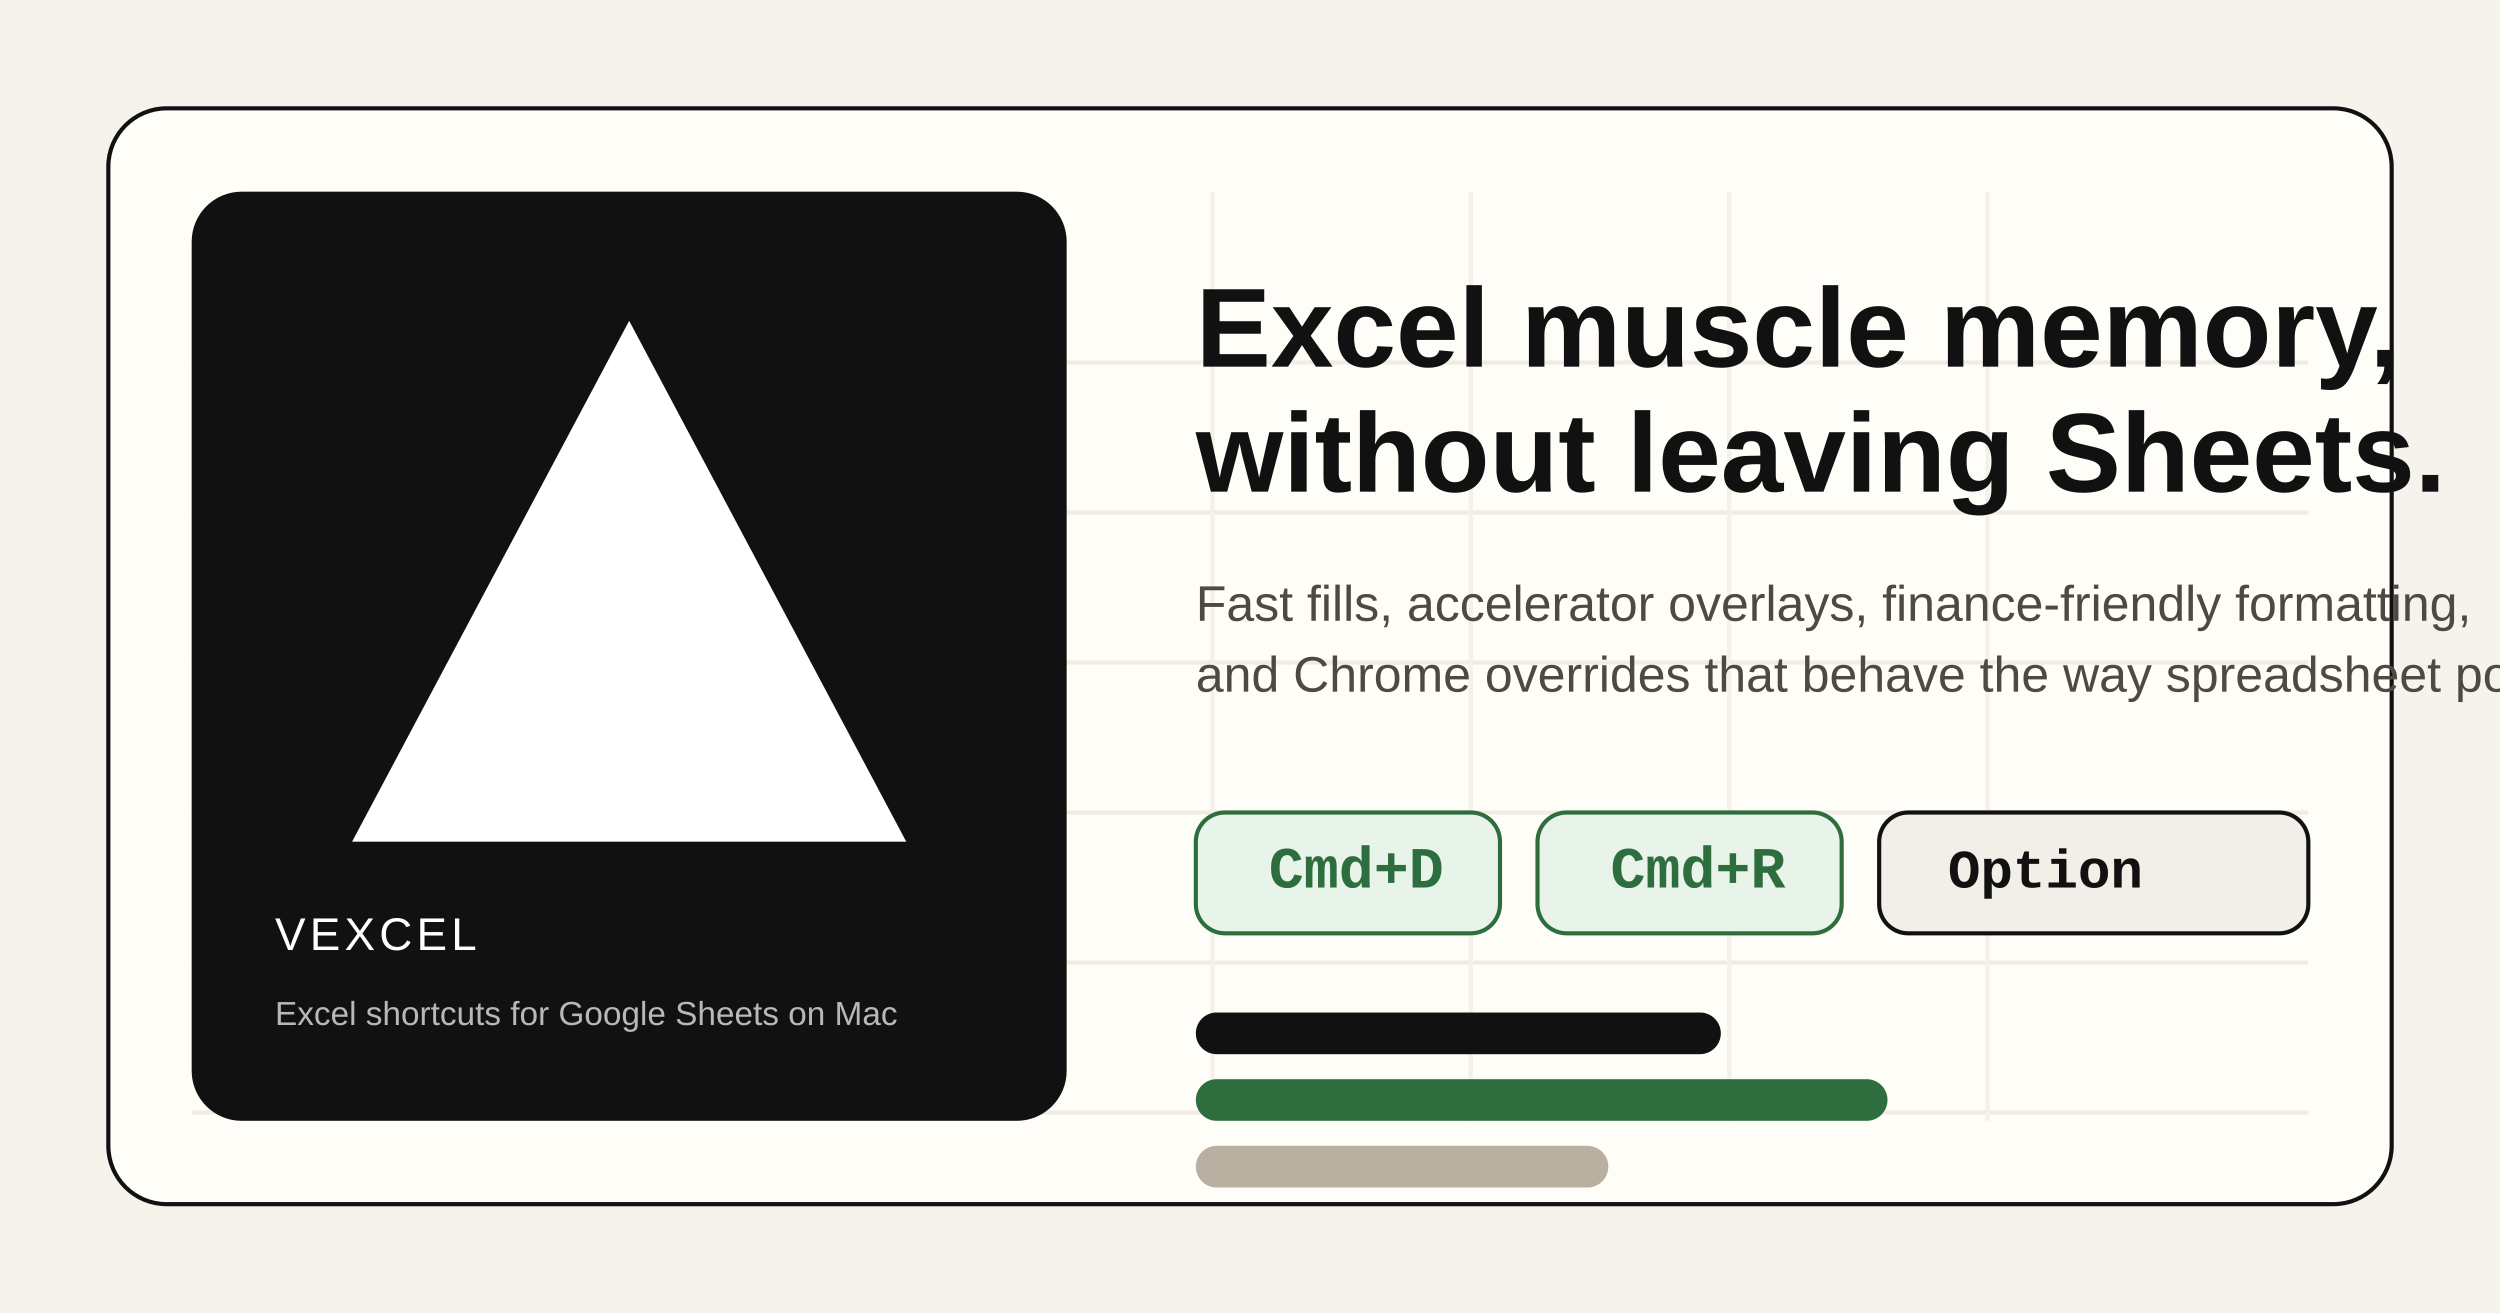
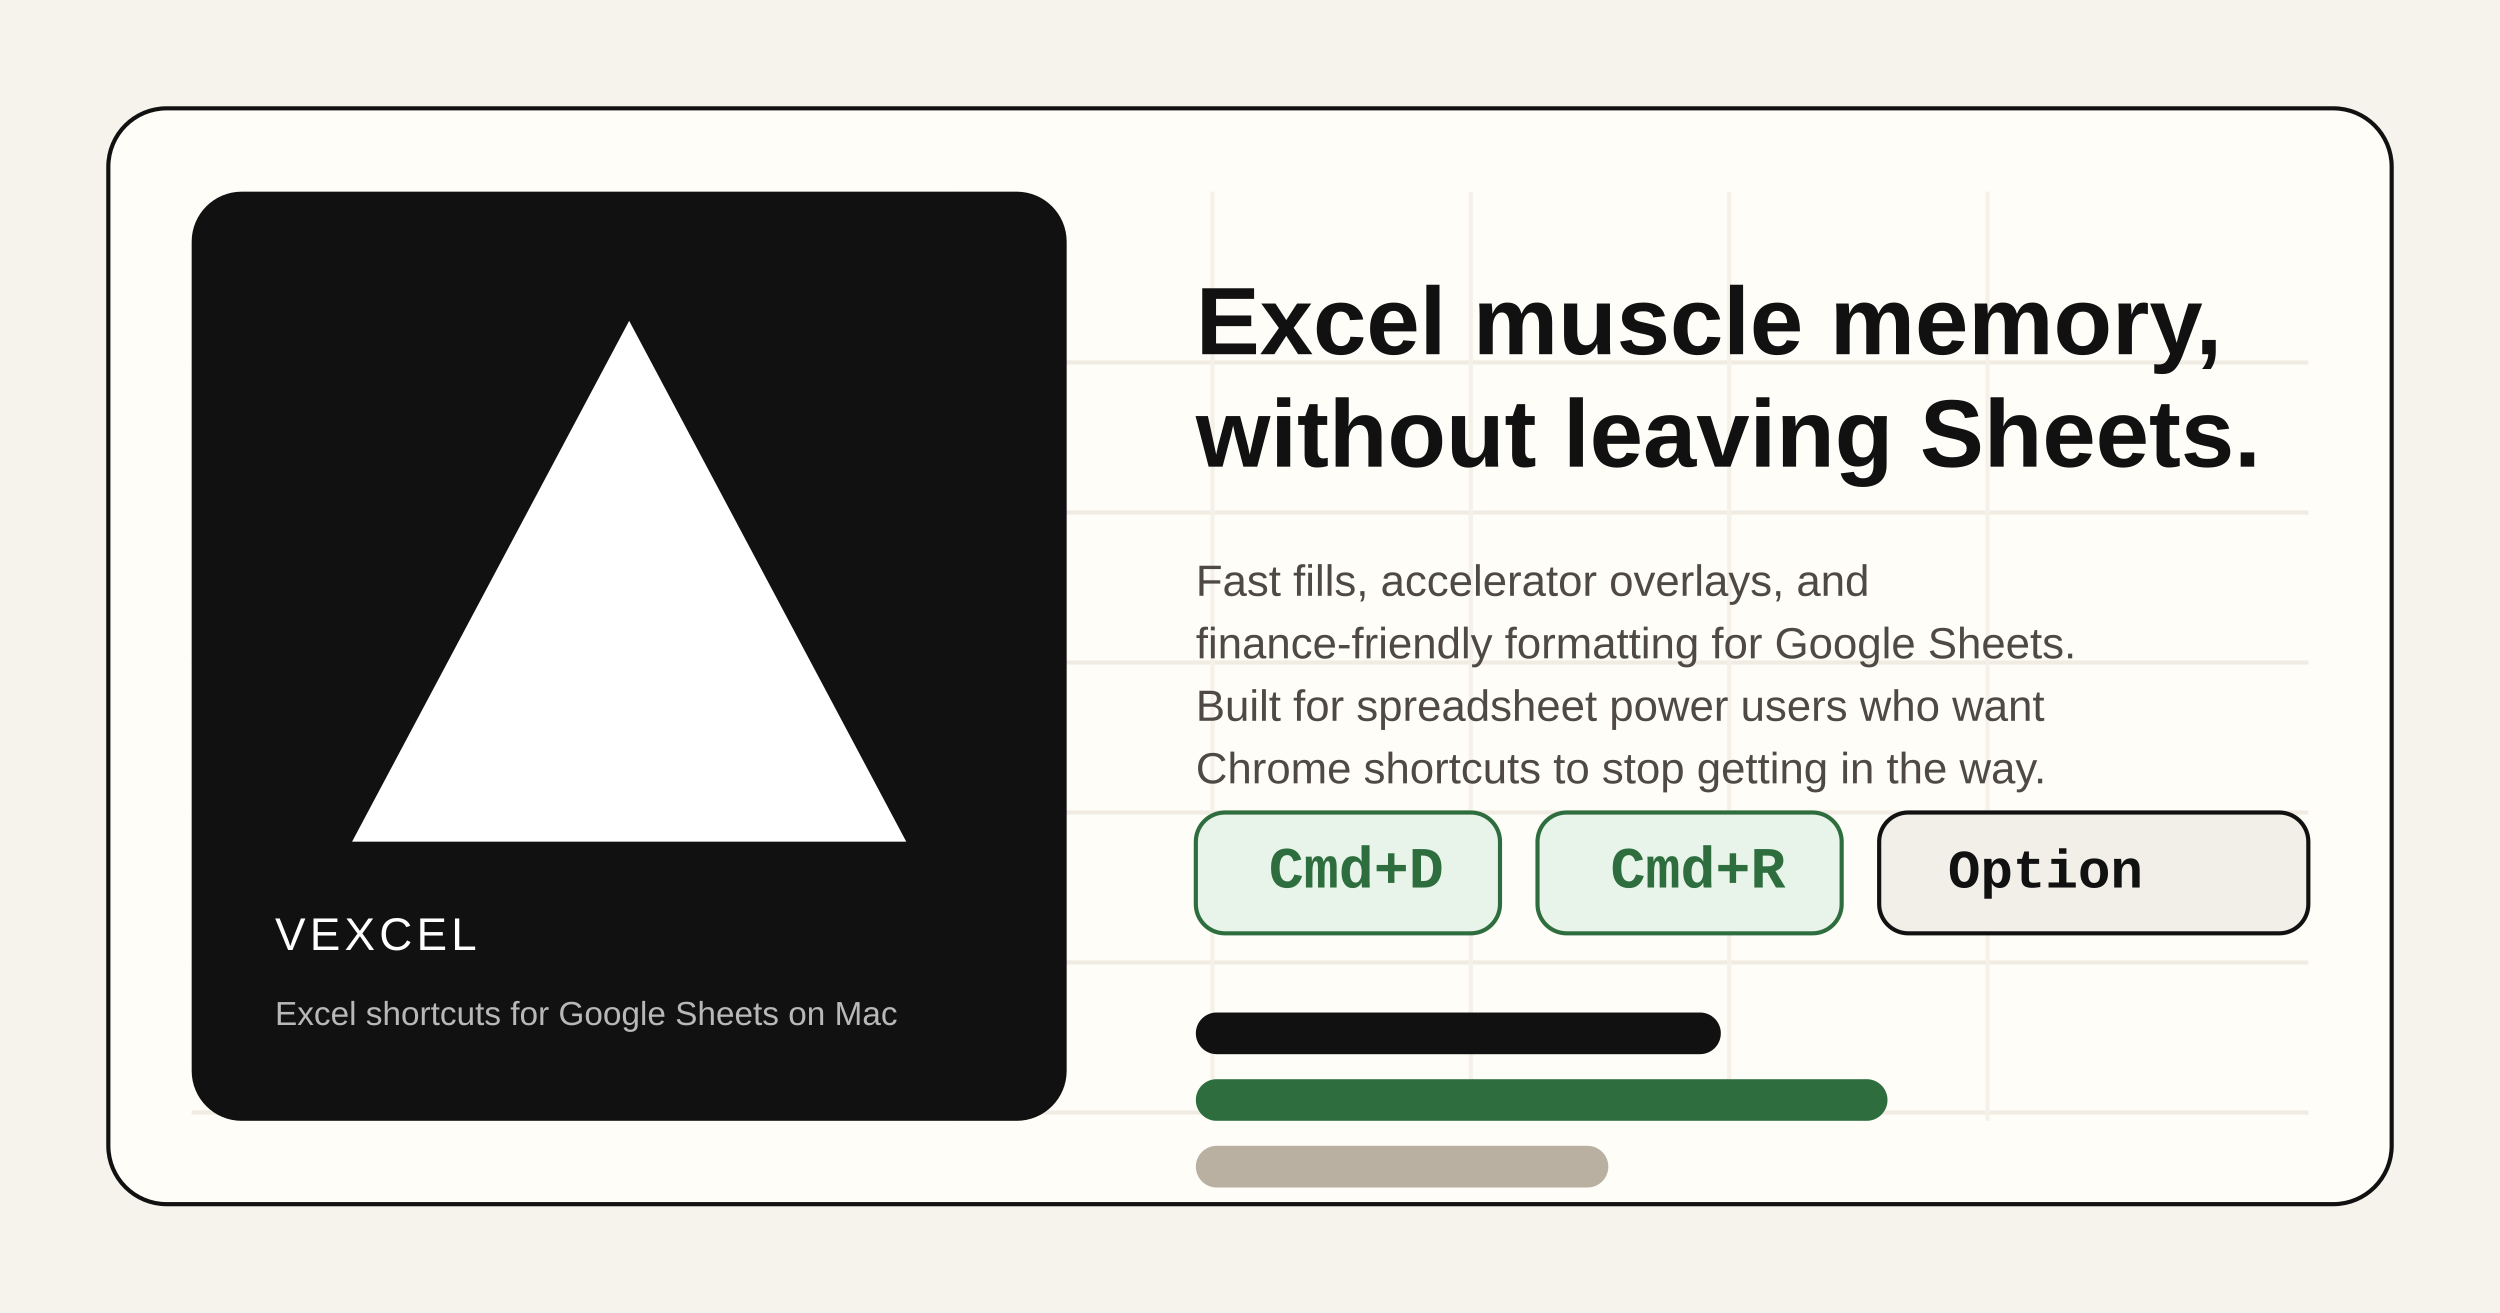
<svg xmlns="http://www.w3.org/2000/svg" width="1200" height="630" viewBox="0 0 1200 630" fill="none">
  <rect width="1200" height="630" fill="#F6F3EC" />
  <rect x="52" y="52" width="1096" height="526" rx="28" fill="#FFFDF8" stroke="#111111" stroke-width="2" />
  <g opacity="0.4">
    <path d="M92 174H1108" stroke="#D9D2C6" stroke-width="2" />
    <path d="M92 246H1108" stroke="#D9D2C6" stroke-width="2" />
    <path d="M92 318H1108" stroke="#D9D2C6" stroke-width="2" />
    <path d="M92 390H1108" stroke="#D9D2C6" stroke-width="2" />
    <path d="M92 462H1108" stroke="#D9D2C6" stroke-width="2" />
    <path d="M92 534H1108" stroke="#D9D2C6" stroke-width="2" />
    <path d="M334 92V538" stroke="#E5DED2" stroke-width="2" />
    <path d="M458 92V538" stroke="#E5DED2" stroke-width="2" />
    <path d="M582 92V538" stroke="#E5DED2" stroke-width="2" />
    <path d="M706 92V538" stroke="#E5DED2" stroke-width="2" />
    <path d="M830 92V538" stroke="#E5DED2" stroke-width="2" />
    <path d="M954 92V538" stroke="#E5DED2" stroke-width="2" />
  </g>
  <rect x="92" y="92" width="420" height="446" rx="24" fill="#111111" />
  <path d="M302 154L435 404H169L302 154Z" fill="#FFFFFF" />
  <text x="132" y="456" fill="#FFFFFF" font-family="Arial, Helvetica, sans-serif" font-size="22" letter-spacing="2">VEXCEL</text>
  <text x="132" y="492" fill="#B8B8B8" font-family="Arial, Helvetica, sans-serif" font-size="16">Excel shortcuts for Google Sheets on Mac</text>
  <g>
-     <text x="574" y="176" fill="#111111" font-family="Arial, Helvetica, sans-serif" font-size="54" font-weight="700">Excel muscle memory,</text>
-     <text x="574" y="236" fill="#111111" font-family="Arial, Helvetica, sans-serif" font-size="54" font-weight="700">without leaving Sheets.</text>
-     <text x="574" y="298" fill="#4E4A43" font-family="Arial, Helvetica, sans-serif" font-size="24">
-       Fast fills, accelerator overlays, finance-friendly formatting,
-     </text>
-     <text x="574" y="332" fill="#4E4A43" font-family="Arial, Helvetica, sans-serif" font-size="24">
-       and Chrome overrides that behave the way spreadsheet power users expect.
-     </text>
+     <text x="574" y="170" fill="#111111" font-family="Arial, Helvetica, sans-serif" font-size="46" font-weight="700">Excel muscle memory,</text>
+     <text x="574" y="224" fill="#111111" font-family="Arial, Helvetica, sans-serif" font-size="46" font-weight="700">without leaving Sheets.</text>
+     <text x="574" y="286" fill="#4E4A43" font-family="Arial, Helvetica, sans-serif" font-size="21">Fast fills, accelerator overlays, and</text>
+     <text x="574" y="316" fill="#4E4A43" font-family="Arial, Helvetica, sans-serif" font-size="21">finance-friendly formatting for Google Sheets.</text>
+     <text x="574" y="346" fill="#4E4A43" font-family="Arial, Helvetica, sans-serif" font-size="21">Built for spreadsheet power users who want</text>
+     <text x="574" y="376" fill="#4E4A43" font-family="Arial, Helvetica, sans-serif" font-size="21">Chrome shortcuts to stop getting in the way.</text>
  </g>
  <g>
    <rect x="574" y="390" width="146" height="58" rx="14" fill="#E8F4EA" stroke="#2E6E3E" stroke-width="2" />
    <text x="609" y="426" fill="#2E6E3E" font-family="Courier New, monospace" font-size="28" font-weight="700">Cmd+D</text>
    <rect x="738" y="390" width="146" height="58" rx="14" fill="#E8F4EA" stroke="#2E6E3E" stroke-width="2" />
    <text x="773" y="426" fill="#2E6E3E" font-family="Courier New, monospace" font-size="28" font-weight="700">Cmd+R</text>
    <rect x="902" y="390" width="206" height="58" rx="14" fill="#F2EFE8" stroke="#111111" stroke-width="2" />
    <text x="935" y="426" fill="#111111" font-family="Courier New, monospace" font-size="26" font-weight="700">Option</text>
  </g>
  <g>
    <rect x="574" y="486" width="252" height="20" rx="10" fill="#111111" />
    <rect x="574" y="518" width="332" height="20" rx="10" fill="#2E6E3E" />
    <rect x="574" y="550" width="198" height="20" rx="10" fill="#B9B0A1" />
  </g>
</svg>
